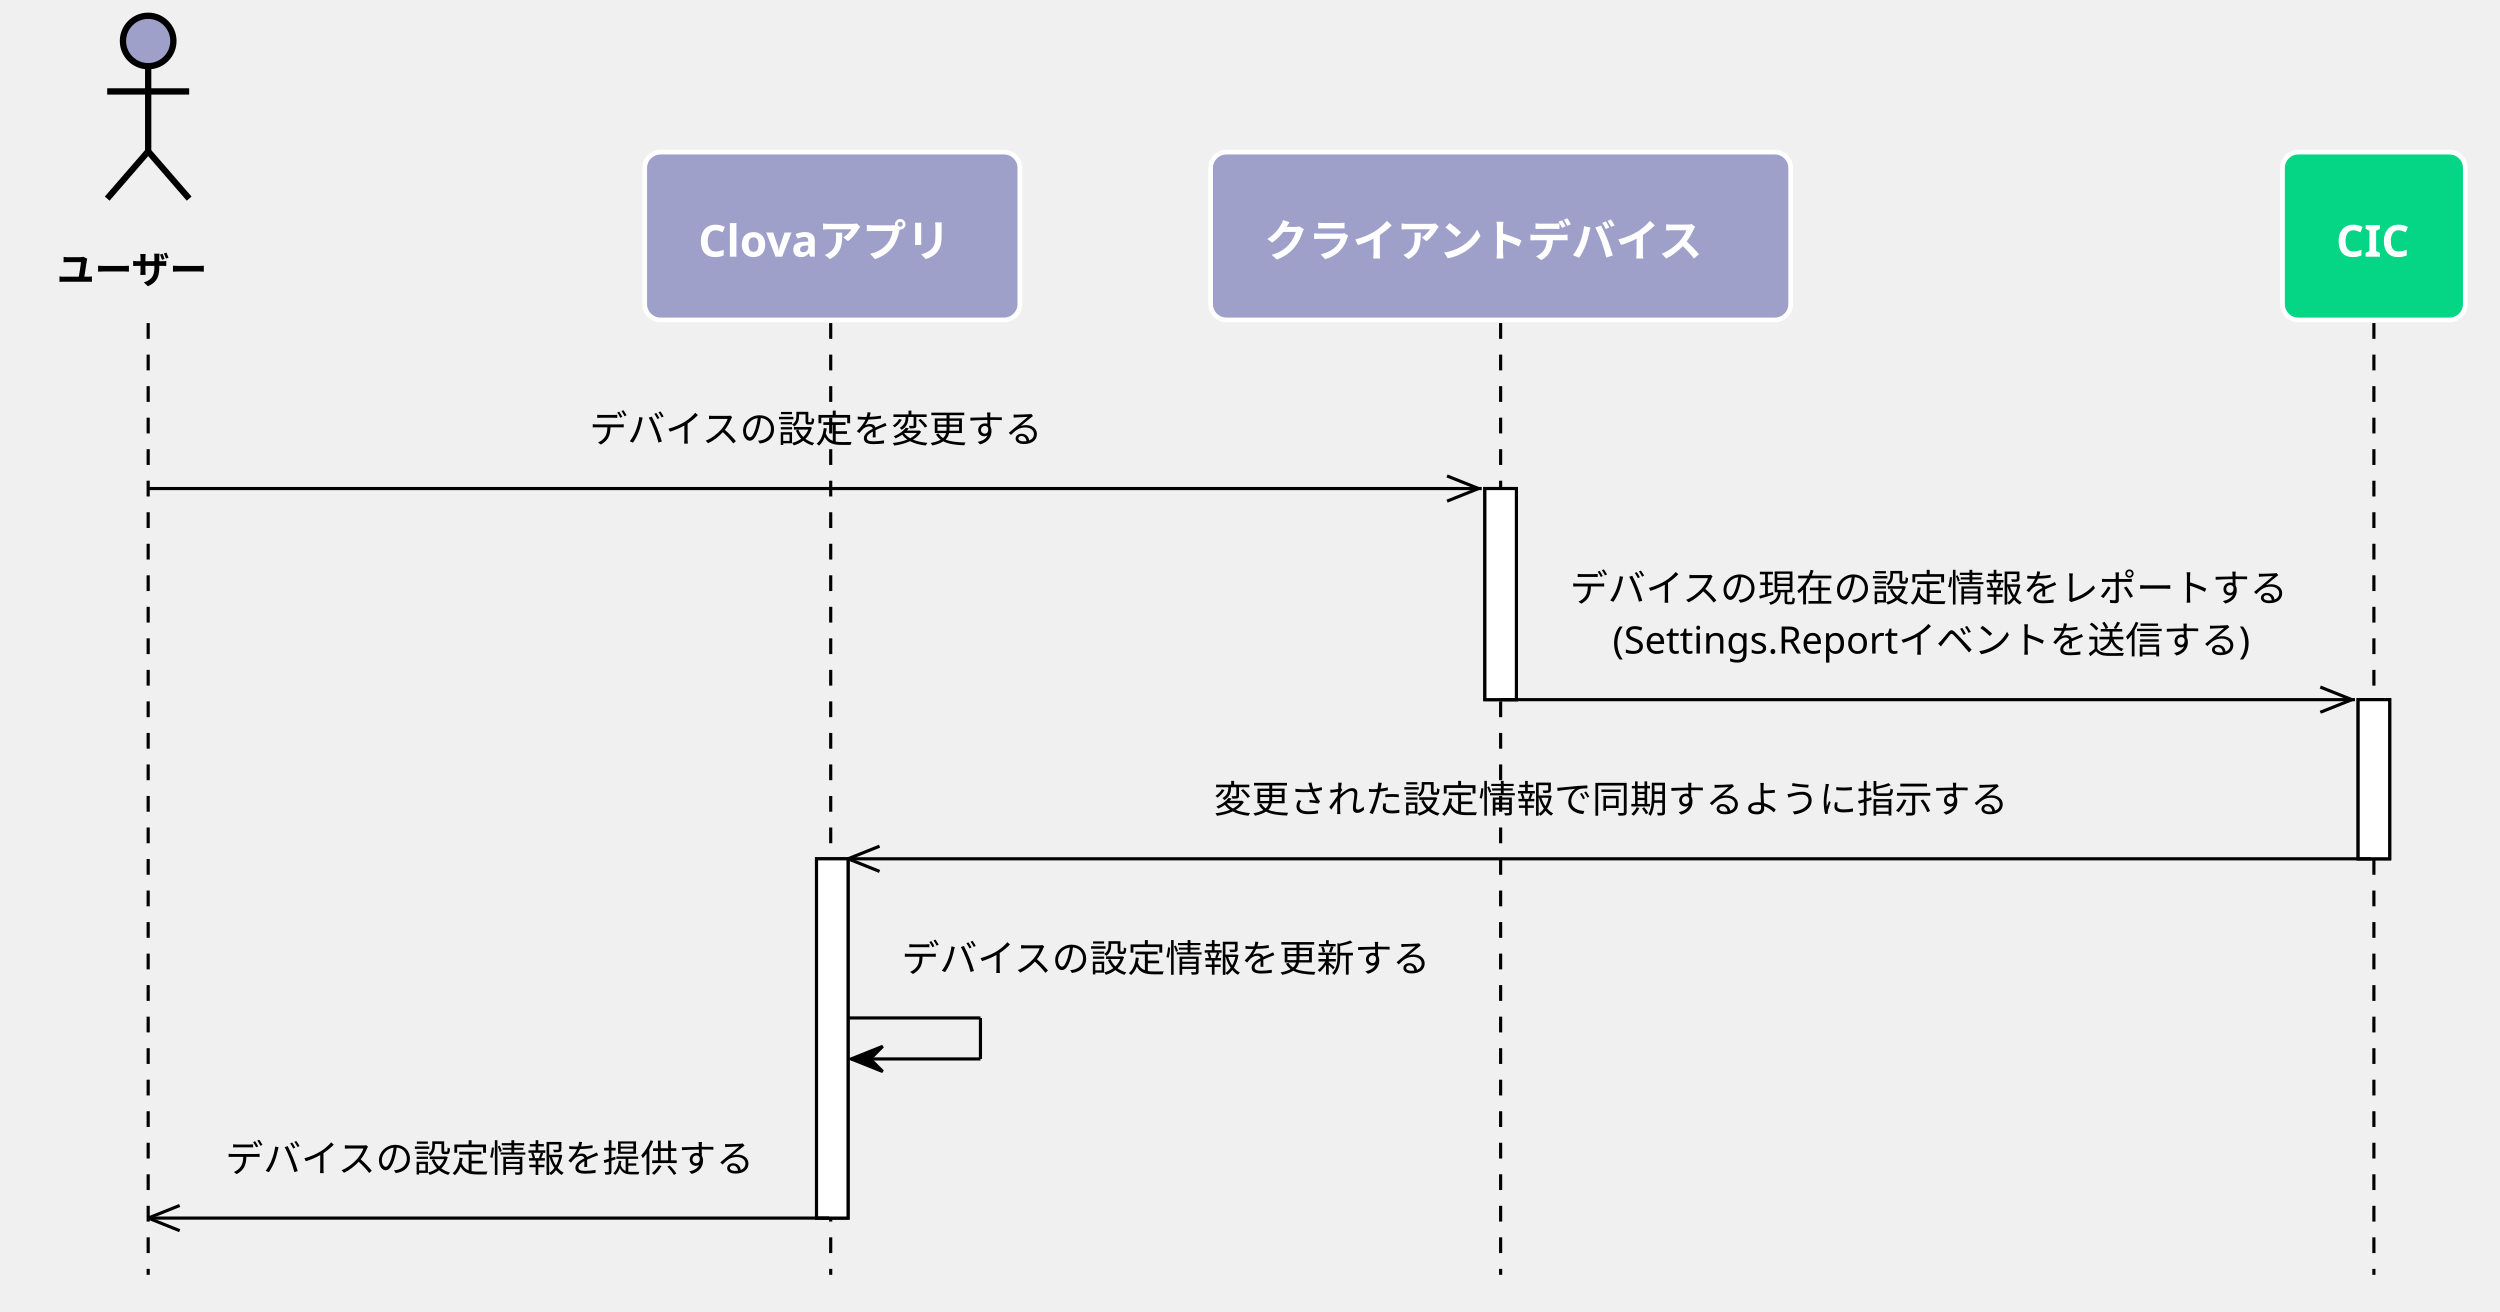
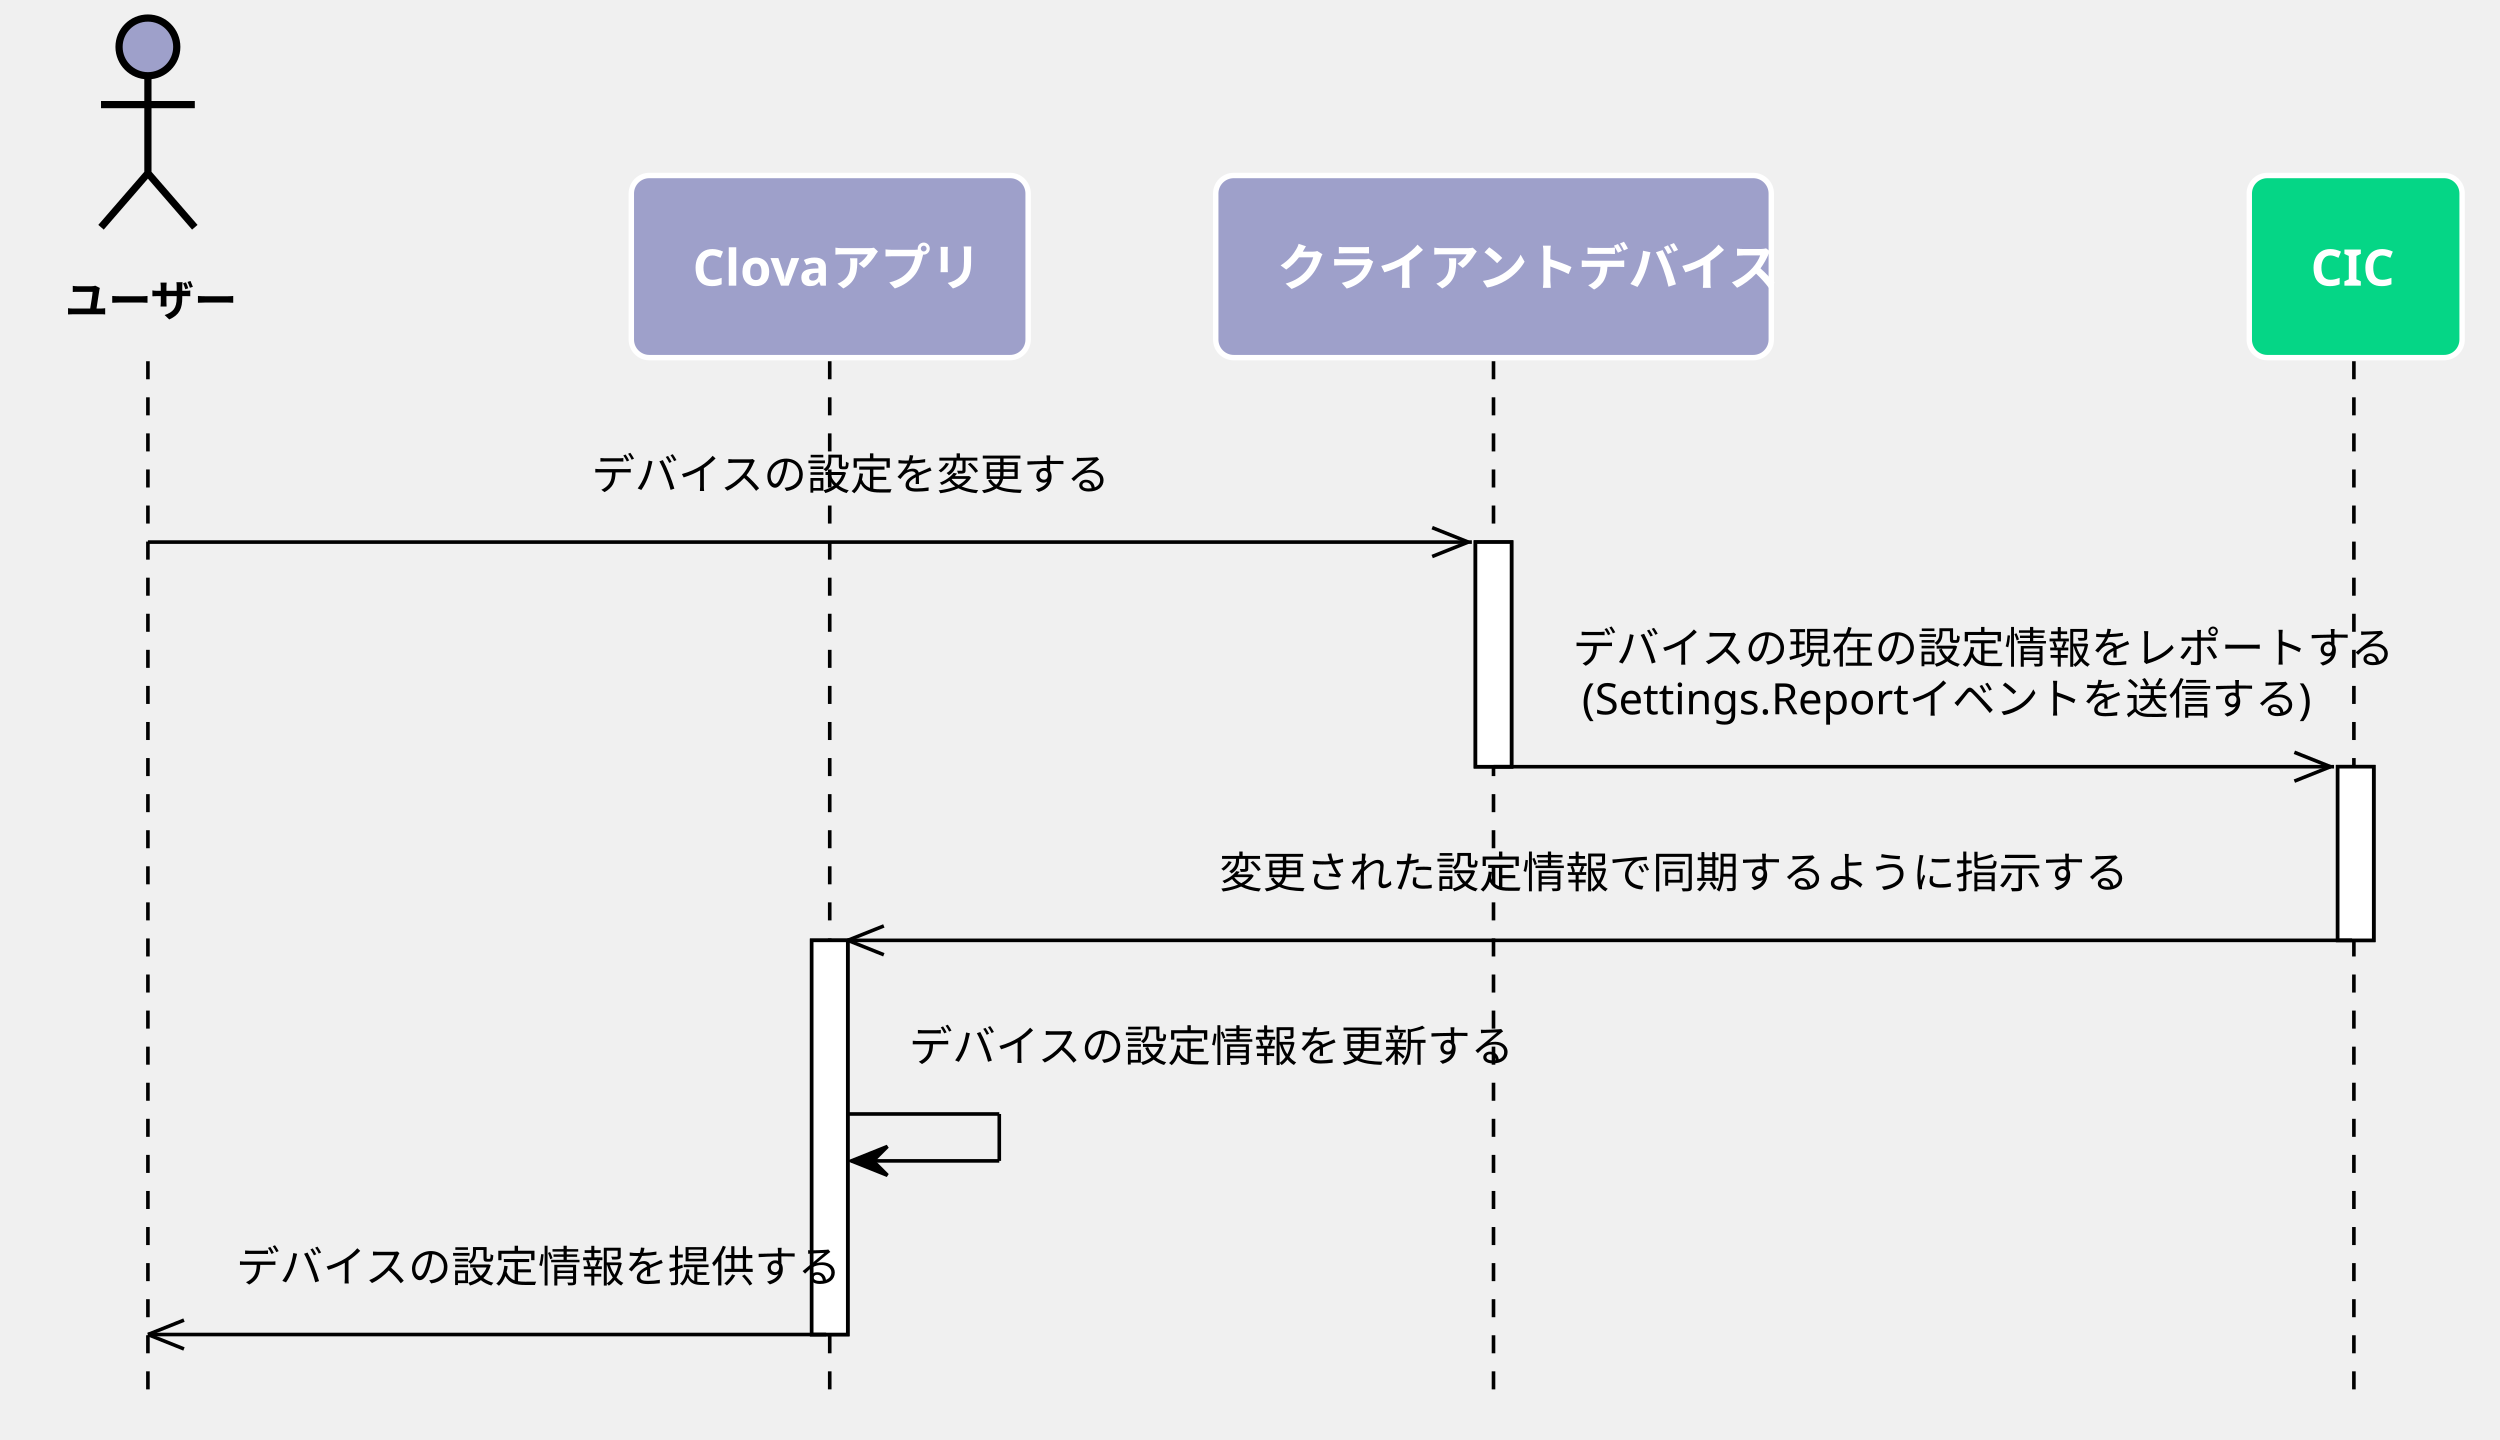
- <svg xmlns="http://www.w3.org/2000/svg" contentScriptType="application/ecmascript" contentStyleType="text/css" height="416px" preserveAspectRatio="none" style="width:793px;height:416px;" version="1.1" viewBox="0 0 793 416" width="793px" zoomAndPan="magnify">
+ <svg xmlns="http://www.w3.org/2000/svg" contentScriptType="application/ecmascript" contentStyleType="text/css" height="399px" preserveAspectRatio="none" style="width:693px;height:399px;" version="1.1" viewBox="0 0 693 399" width="693px" zoomAndPan="magnify">
  <defs />
  <g>
-     <rect fill="#FFFFFF" height="113.965" style="stroke: #000000; stroke-width: 1.0;" width="10" x="259" y="272.412" />
-     <rect fill="#FFFFFF" height="66.965" style="stroke: #000000; stroke-width: 1.0;" width="10" x="471" y="154.965" />
-     <rect fill="#FFFFFF" height="50.482" style="stroke: #000000; stroke-width: 1.0;" width="10" x="748" y="221.93" />
-     <line style="stroke: #000000; stroke-width: 1.0; stroke-dasharray: 5.0,5.0;" x1="47" x2="47" y1="102.482" y2="404.377" />
-     <line style="stroke: #000000; stroke-width: 1.0; stroke-dasharray: 5.0,5.0;" x1="263.5" x2="263.5" y1="102.482" y2="404.377" />
-     <line style="stroke: #000000; stroke-width: 1.0; stroke-dasharray: 5.0,5.0;" x1="476" x2="476" y1="102.482" y2="404.377" />
-     <line style="stroke: #000000; stroke-width: 1.0; stroke-dasharray: 5.0,5.0;" x1="753" x2="753" y1="102.482" y2="404.377" />
-     <text fill="#000000" font-family="&quot;Malgun Gothic&quot;, sans-serif" font-size="12" font-weight="bold" lengthAdjust="spacingAndGlyphs" textLength="52" x="18" y="89.846">ユーザー</text>
-     <ellipse cx="47" cy="13" fill="#9EA0CA" rx="8" ry="8" style="stroke: #000000; stroke-width: 2.0;" />
-     <path d="M47,21 L47,48 M34,29 L60,29 M47,48 L34,63 M47,48 L60,63 " fill="none" style="stroke: #000000; stroke-width: 2.0;" />
-     <rect fill="#9EA0CA" height="53.23" rx="5" ry="5" style="stroke: #FFFFFF; stroke-width: 1.5;" width="119" x="204.5" y="48.253" />
-     <text fill="#FFFFFF" font-family="&quot;Malgun Gothic&quot;, sans-serif" font-size="14" font-weight="bold" lengthAdjust="spacingAndGlyphs" textLength="85" x="221.5" y="81.406">Clovaアプリ</text>
-     <rect fill="#9EA0CA" height="53.23" rx="5" ry="5" style="stroke: #FFFFFF; stroke-width: 1.5;" width="184" x="384" y="48.253" />
-     <text fill="#FFFFFF" font-family="&quot;Malgun Gothic&quot;, sans-serif" font-size="14" font-weight="bold" lengthAdjust="spacingAndGlyphs" textLength="150" x="401" y="81.406">クライアントデバイス</text>
-     <rect fill="#05D686" height="53.23" rx="5" ry="5" style="stroke: #FFFFFF; stroke-width: 1.5;" width="58" x="724" y="48.253" />
-     <text fill="#FFFFFF" font-family="&quot;Malgun Gothic&quot;, sans-serif" font-size="14" font-weight="bold" lengthAdjust="spacingAndGlyphs" textLength="24" x="741" y="81.406">CIC</text>
-     <rect fill="#FFFFFF" height="113.965" style="stroke: #000000; stroke-width: 1.0;" width="10" x="259" y="272.412" />
-     <rect fill="#FFFFFF" height="66.965" style="stroke: #000000; stroke-width: 1.0;" width="10" x="471" y="154.965" />
-     <rect fill="#FFFFFF" height="50.482" style="stroke: #000000; stroke-width: 1.0;" width="10" x="748" y="221.93" />
-     <line style="stroke: #000000; stroke-width: 1.0;" x1="469" x2="459" y1="154.965" y2="150.965" />
-     <line style="stroke: #000000; stroke-width: 1.0;" x1="469" x2="459" y1="154.965" y2="158.965" />
-     <line style="stroke: #000000; stroke-width: 1.0;" x1="47" x2="470" y1="154.965" y2="154.965" />
-     <text fill="#000000" font-family="&quot;Malgun Gothic&quot;, sans-serif" font-size="12" lengthAdjust="spacingAndGlyphs" textLength="144" x="187" y="140.328">デバイスの設定を変更する</text>
-     <line style="stroke: #000000; stroke-width: 1.0;" x1="746" x2="736" y1="221.93" y2="217.93" />
-     <line style="stroke: #000000; stroke-width: 1.0;" x1="746" x2="736" y1="221.93" y2="225.93" />
-     <line style="stroke: #000000; stroke-width: 1.0;" x1="476" x2="747" y1="221.93" y2="221.93" />
-     <text fill="#000000" font-family="&quot;Malgun Gothic&quot;, sans-serif" font-size="12" lengthAdjust="spacingAndGlyphs" textLength="228" x="498" y="190.81">デバイスの現在の設定情報をレポートする</text>
-     <text fill="#000000" font-family="&quot;Malgun Gothic&quot;, sans-serif" font-size="12" lengthAdjust="spacingAndGlyphs" textLength="201" x="511.5" y="207.293">(Settings.Reportイベントを送信する)</text>
-     <line style="stroke: #000000; stroke-width: 1.0;" x1="269" x2="279" y1="272.412" y2="268.412" />
-     <line style="stroke: #000000; stroke-width: 1.0;" x1="269" x2="279" y1="272.412" y2="276.412" />
-     <line style="stroke: #000000; stroke-width: 1.0;" x1="269" x2="752" y1="272.412" y2="272.412" />
-     <text fill="#000000" font-family="&quot;Malgun Gothic&quot;, sans-serif" font-size="12" lengthAdjust="spacingAndGlyphs" textLength="252" x="385" y="257.775">変更された設定情報で同期するように指示する</text>
-     <line style="stroke: #000000; stroke-width: 1.0;" x1="269" x2="311" y1="322.894" y2="322.894" />
-     <line style="stroke: #000000; stroke-width: 1.0;" x1="311" x2="311" y1="322.894" y2="335.894" />
-     <line style="stroke: #000000; stroke-width: 1.0;" x1="270" x2="311" y1="335.894" y2="335.894" />
-     <polygon fill="#000000" points="280,331.894,270,335.894,280,339.894,276,335.894" style="stroke: #000000; stroke-width: 1.0;" />
-     <text fill="#000000" font-family="&quot;Malgun Gothic&quot;, sans-serif" font-size="12" lengthAdjust="spacingAndGlyphs" textLength="168" x="286" y="308.258">デバイスの設定情報を更新する</text>
-     <line style="stroke: #000000; stroke-width: 1.0;" x1="47" x2="57" y1="386.377" y2="382.377" />
-     <line style="stroke: #000000; stroke-width: 1.0;" x1="47" x2="57" y1="386.377" y2="390.377" />
-     <line style="stroke: #000000; stroke-width: 1.0;" x1="47" x2="263" y1="386.377" y2="386.377" />
-     <text fill="#000000" font-family="&quot;Malgun Gothic&quot;, sans-serif" font-size="12" lengthAdjust="spacingAndGlyphs" textLength="168" x="71.5" y="371.74">デバイスの設定情報を提供する</text>
+     <rect fill="#FFFFFF" height="109.266" style="stroke: #000000; stroke-width: 1.0;" width="10" x="225" y="260.664" />
+     <rect fill="#FFFFFF" height="62.266" style="stroke: #000000; stroke-width: 1.0;" width="10" x="409" y="150.266" />
+     <rect fill="#FFFFFF" height="48.133" style="stroke: #000000; stroke-width: 1.0;" width="10" x="648" y="212.531" />
+     <line style="stroke: #000000; stroke-width: 1.0; stroke-dasharray: 5.0,5.0;" x1="41" x2="41" y1="100.133" y2="387.93" />
+     <line style="stroke: #000000; stroke-width: 1.0; stroke-dasharray: 5.0,5.0;" x1="230" x2="230" y1="100.133" y2="387.93" />
+     <line style="stroke: #000000; stroke-width: 1.0; stroke-dasharray: 5.0,5.0;" x1="414" x2="414" y1="100.133" y2="387.93" />
+     <line style="stroke: #000000; stroke-width: 1.0; stroke-dasharray: 5.0,5.0;" x1="652.5" x2="652.5" y1="100.133" y2="387.93" />
+     <text fill="#000000" font-family="&quot;Malgun Gothic&quot;, sans-serif" font-size="12" font-weight="bold" lengthAdjust="spacingAndGlyphs" textLength="40" x="18" y="87.602">ユーザー</text>
+     <ellipse cx="41" cy="13" fill="#9EA0CA" rx="8" ry="8" style="stroke: #000000; stroke-width: 2.0;" />
+     <path d="M41,21 L41,48 M28,29 L54,29 M41,48 L28,63 M41,48 L54,63 " fill="none" style="stroke: #000000; stroke-width: 2.0;" />
+     <rect fill="#9EA0CA" height="50.488" rx="5" ry="5" style="stroke: #FFFFFF; stroke-width: 1.5;" width="110" x="175" y="48.645" />
+     <text fill="#FFFFFF" font-family="&quot;Malgun Gothic&quot;, sans-serif" font-size="14" font-weight="bold" lengthAdjust="spacingAndGlyphs" textLength="76" x="192" y="79.18">Clovaアプリ</text>
+     <rect fill="#9EA0CA" height="50.488" rx="5" ry="5" style="stroke: #FFFFFF; stroke-width: 1.5;" width="154" x="337" y="48.645" />
+     <text fill="#FFFFFF" font-family="&quot;Malgun Gothic&quot;, sans-serif" font-size="14" font-weight="bold" lengthAdjust="spacingAndGlyphs" textLength="120" x="354" y="79.18">クライアントデバイス</text>
+     <rect fill="#05D686" height="50.488" rx="5" ry="5" style="stroke: #FFFFFF; stroke-width: 1.5;" width="59" x="623.5" y="48.645" />
+     <text fill="#FFFFFF" font-family="&quot;Malgun Gothic&quot;, sans-serif" font-size="14" font-weight="bold" lengthAdjust="spacingAndGlyphs" textLength="25" x="640.5" y="79.18">CIC</text>
+     <rect fill="#FFFFFF" height="109.266" style="stroke: #000000; stroke-width: 1.0;" width="10" x="225" y="260.664" />
+     <rect fill="#FFFFFF" height="62.266" style="stroke: #000000; stroke-width: 1.0;" width="10" x="409" y="150.266" />
+     <rect fill="#FFFFFF" height="48.133" style="stroke: #000000; stroke-width: 1.0;" width="10" x="648" y="212.531" />
+     <line style="stroke: #000000; stroke-width: 1.0;" x1="407" x2="397" y1="150.266" y2="146.266" />
+     <line style="stroke: #000000; stroke-width: 1.0;" x1="407" x2="397" y1="150.266" y2="154.266" />
+     <line style="stroke: #000000; stroke-width: 1.0;" x1="41" x2="408" y1="150.266" y2="150.266" />
+     <text fill="#000000" font-family="&quot;Malgun Gothic&quot;, sans-serif" font-size="12" lengthAdjust="spacingAndGlyphs" textLength="122" x="164" y="135.734">デバイスの設定を変更する</text>
+     <line style="stroke: #000000; stroke-width: 1.0;" x1="646" x2="636" y1="212.531" y2="208.531" />
+     <line style="stroke: #000000; stroke-width: 1.0;" x1="646" x2="636" y1="212.531" y2="216.531" />
+     <line style="stroke: #000000; stroke-width: 1.0;" x1="414" x2="647" y1="212.531" y2="212.531" />
+     <text fill="#000000" font-family="&quot;Malgun Gothic&quot;, sans-serif" font-size="12" lengthAdjust="spacingAndGlyphs" textLength="190" x="436" y="183.867">デバイスの現在の設定情報をレポートする</text>
+     <text fill="#000000" font-family="&quot;Malgun Gothic&quot;, sans-serif" font-size="12" lengthAdjust="spacingAndGlyphs" textLength="185" x="438.5" y="198">(Settings.Reportイベントを送信する)</text>
+     <line style="stroke: #000000; stroke-width: 1.0;" x1="235" x2="245" y1="260.664" y2="256.664" />
+     <line style="stroke: #000000; stroke-width: 1.0;" x1="235" x2="245" y1="260.664" y2="264.664" />
+     <line style="stroke: #000000; stroke-width: 1.0;" x1="235" x2="652" y1="260.664" y2="260.664" />
+     <text fill="#000000" font-family="&quot;Malgun Gothic&quot;, sans-serif" font-size="12" lengthAdjust="spacingAndGlyphs" textLength="212" x="338" y="246.133">変更された設定情報で同期するように指示する</text>
+     <line style="stroke: #000000; stroke-width: 1.0;" x1="235" x2="277" y1="308.797" y2="308.797" />
+     <line style="stroke: #000000; stroke-width: 1.0;" x1="277" x2="277" y1="308.797" y2="321.797" />
+     <line style="stroke: #000000; stroke-width: 1.0;" x1="236" x2="277" y1="321.797" y2="321.797" />
+     <polygon fill="#000000" points="246,317.797,236,321.797,246,325.797,242,321.797" style="stroke: #000000; stroke-width: 1.0;" />
+     <text fill="#000000" font-family="&quot;Malgun Gothic&quot;, sans-serif" font-size="12" lengthAdjust="spacingAndGlyphs" textLength="140" x="252" y="294.266">デバイスの設定情報を更新する</text>
+     <line style="stroke: #000000; stroke-width: 1.0;" x1="41" x2="51" y1="369.93" y2="365.93" />
+     <line style="stroke: #000000; stroke-width: 1.0;" x1="41" x2="51" y1="369.93" y2="373.93" />
+     <line style="stroke: #000000; stroke-width: 1.0;" x1="41" x2="229" y1="369.93" y2="369.93" />
+     <text fill="#000000" font-family="&quot;Malgun Gothic&quot;, sans-serif" font-size="12" lengthAdjust="spacingAndGlyphs" textLength="140" x="65.5" y="355.398">デバイスの設定情報を提供する</text>
  </g>
</svg>
